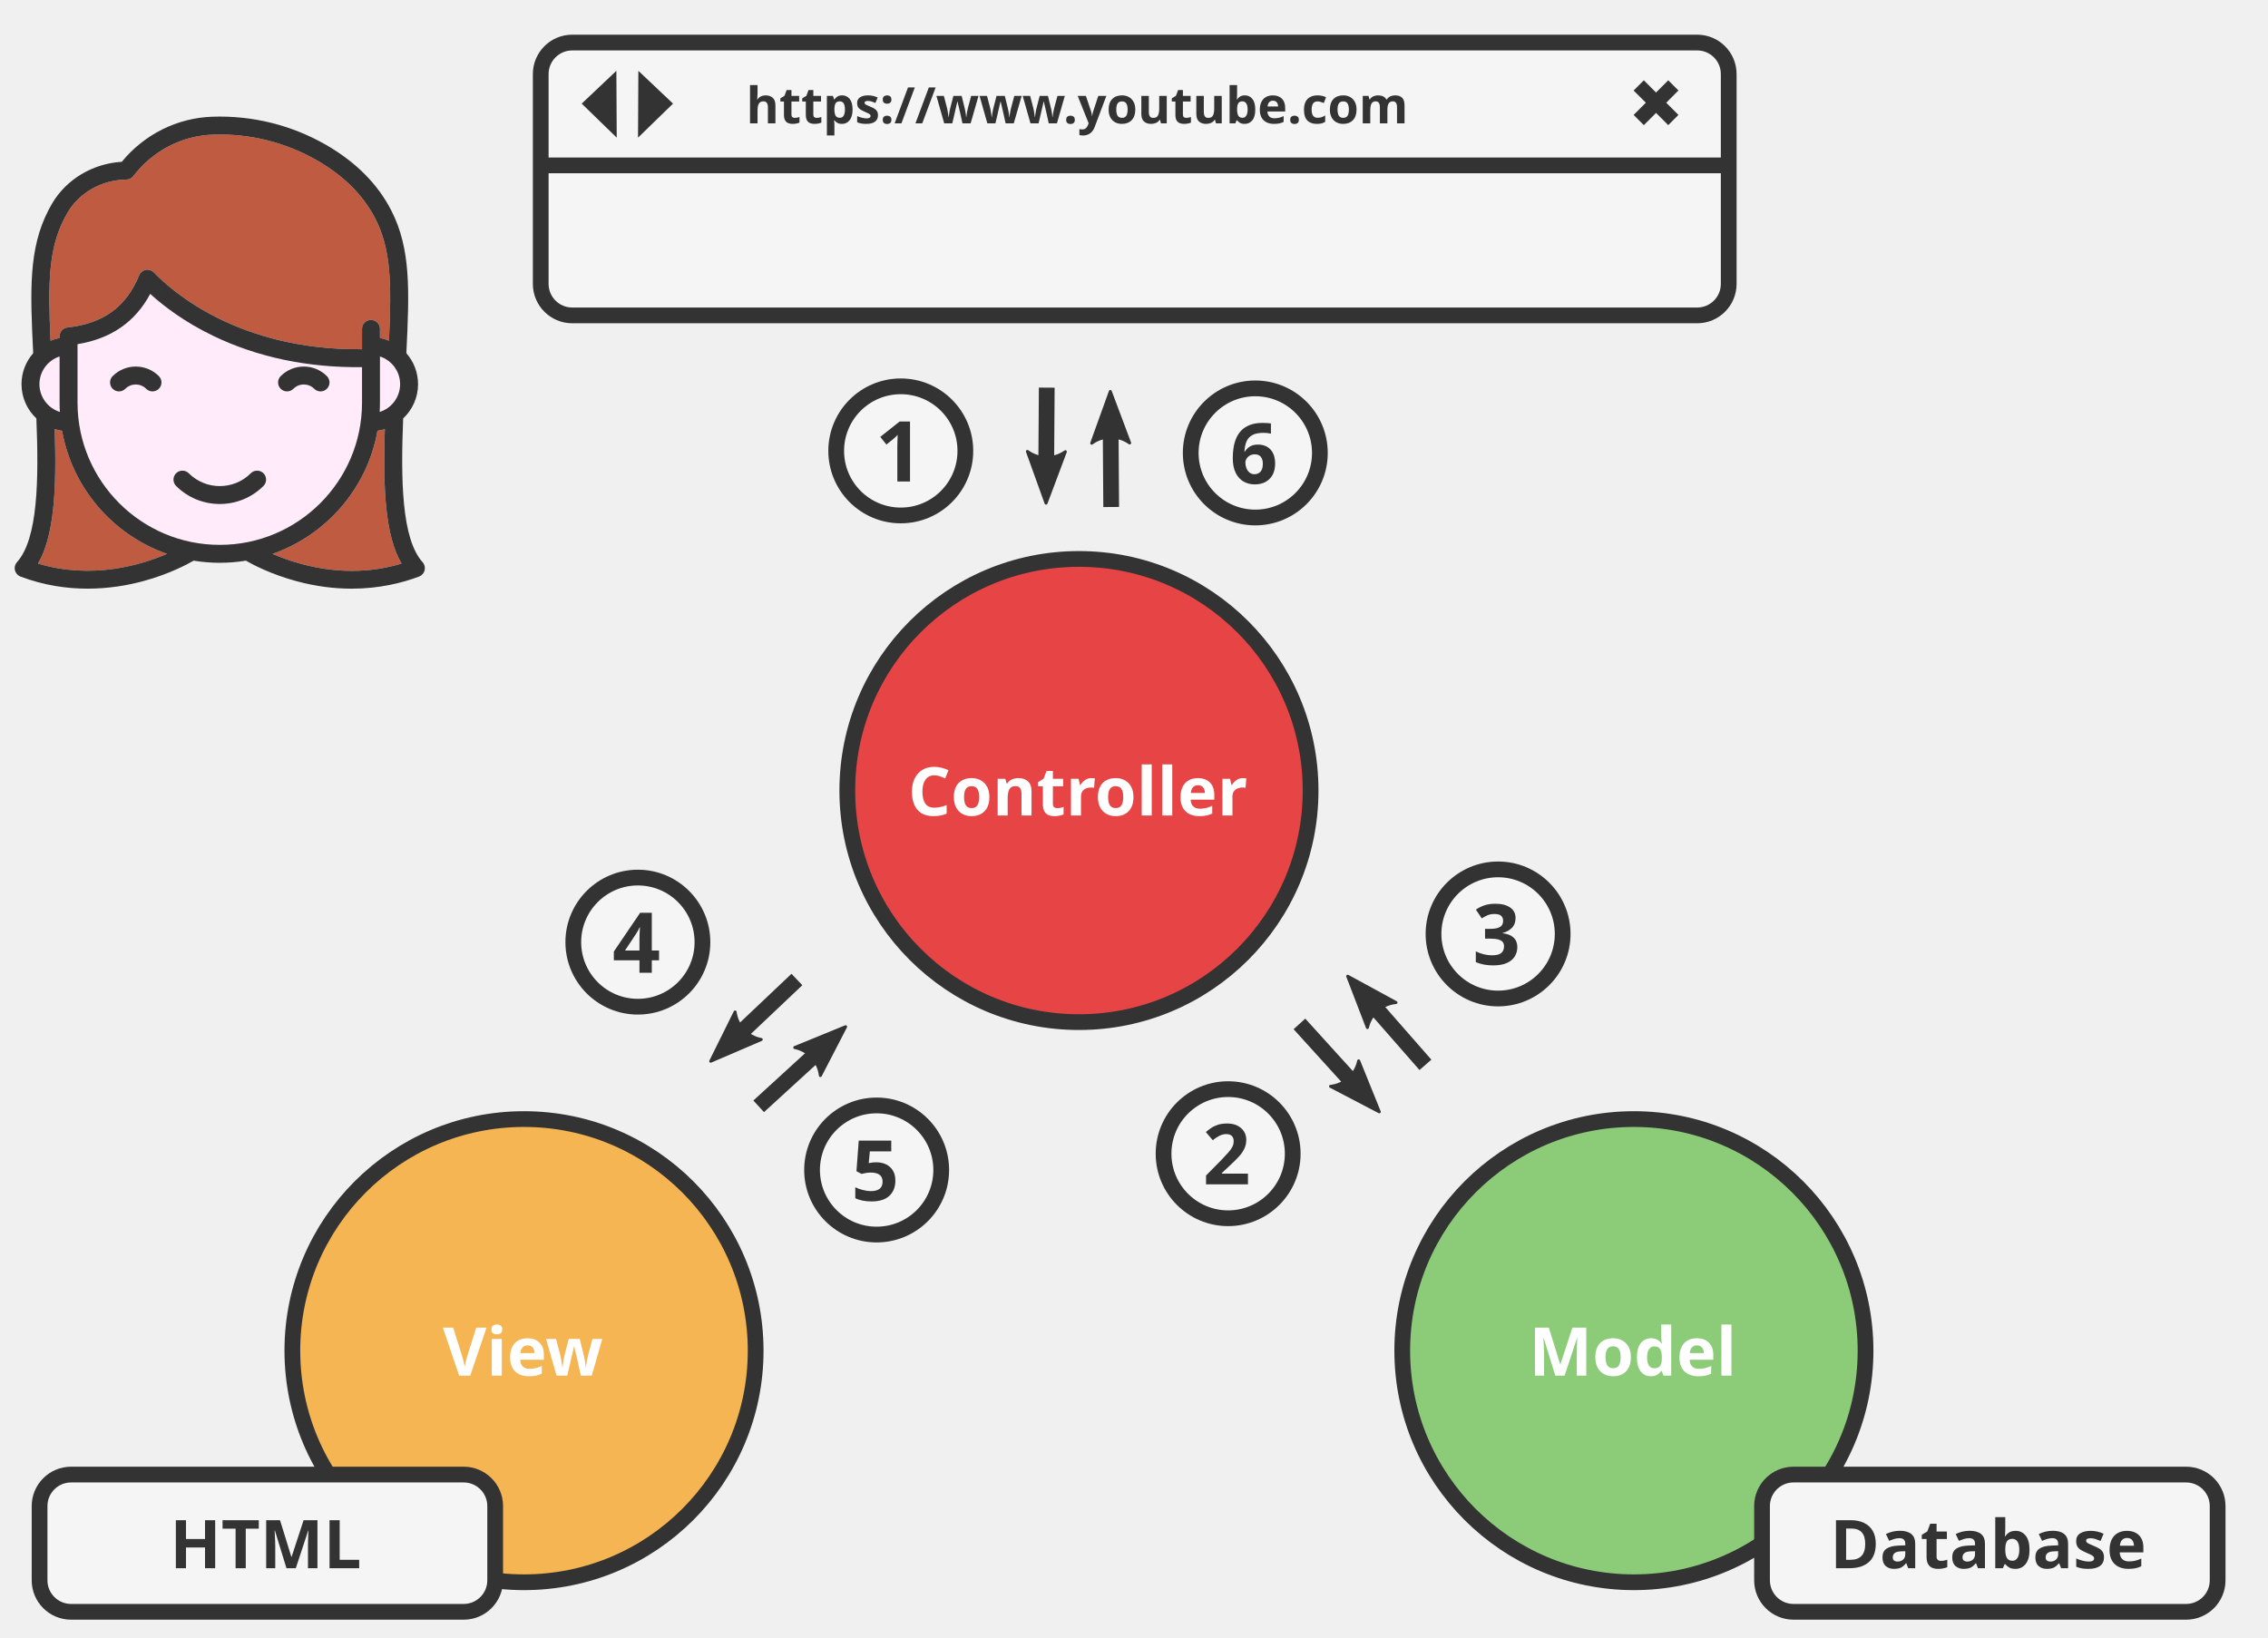
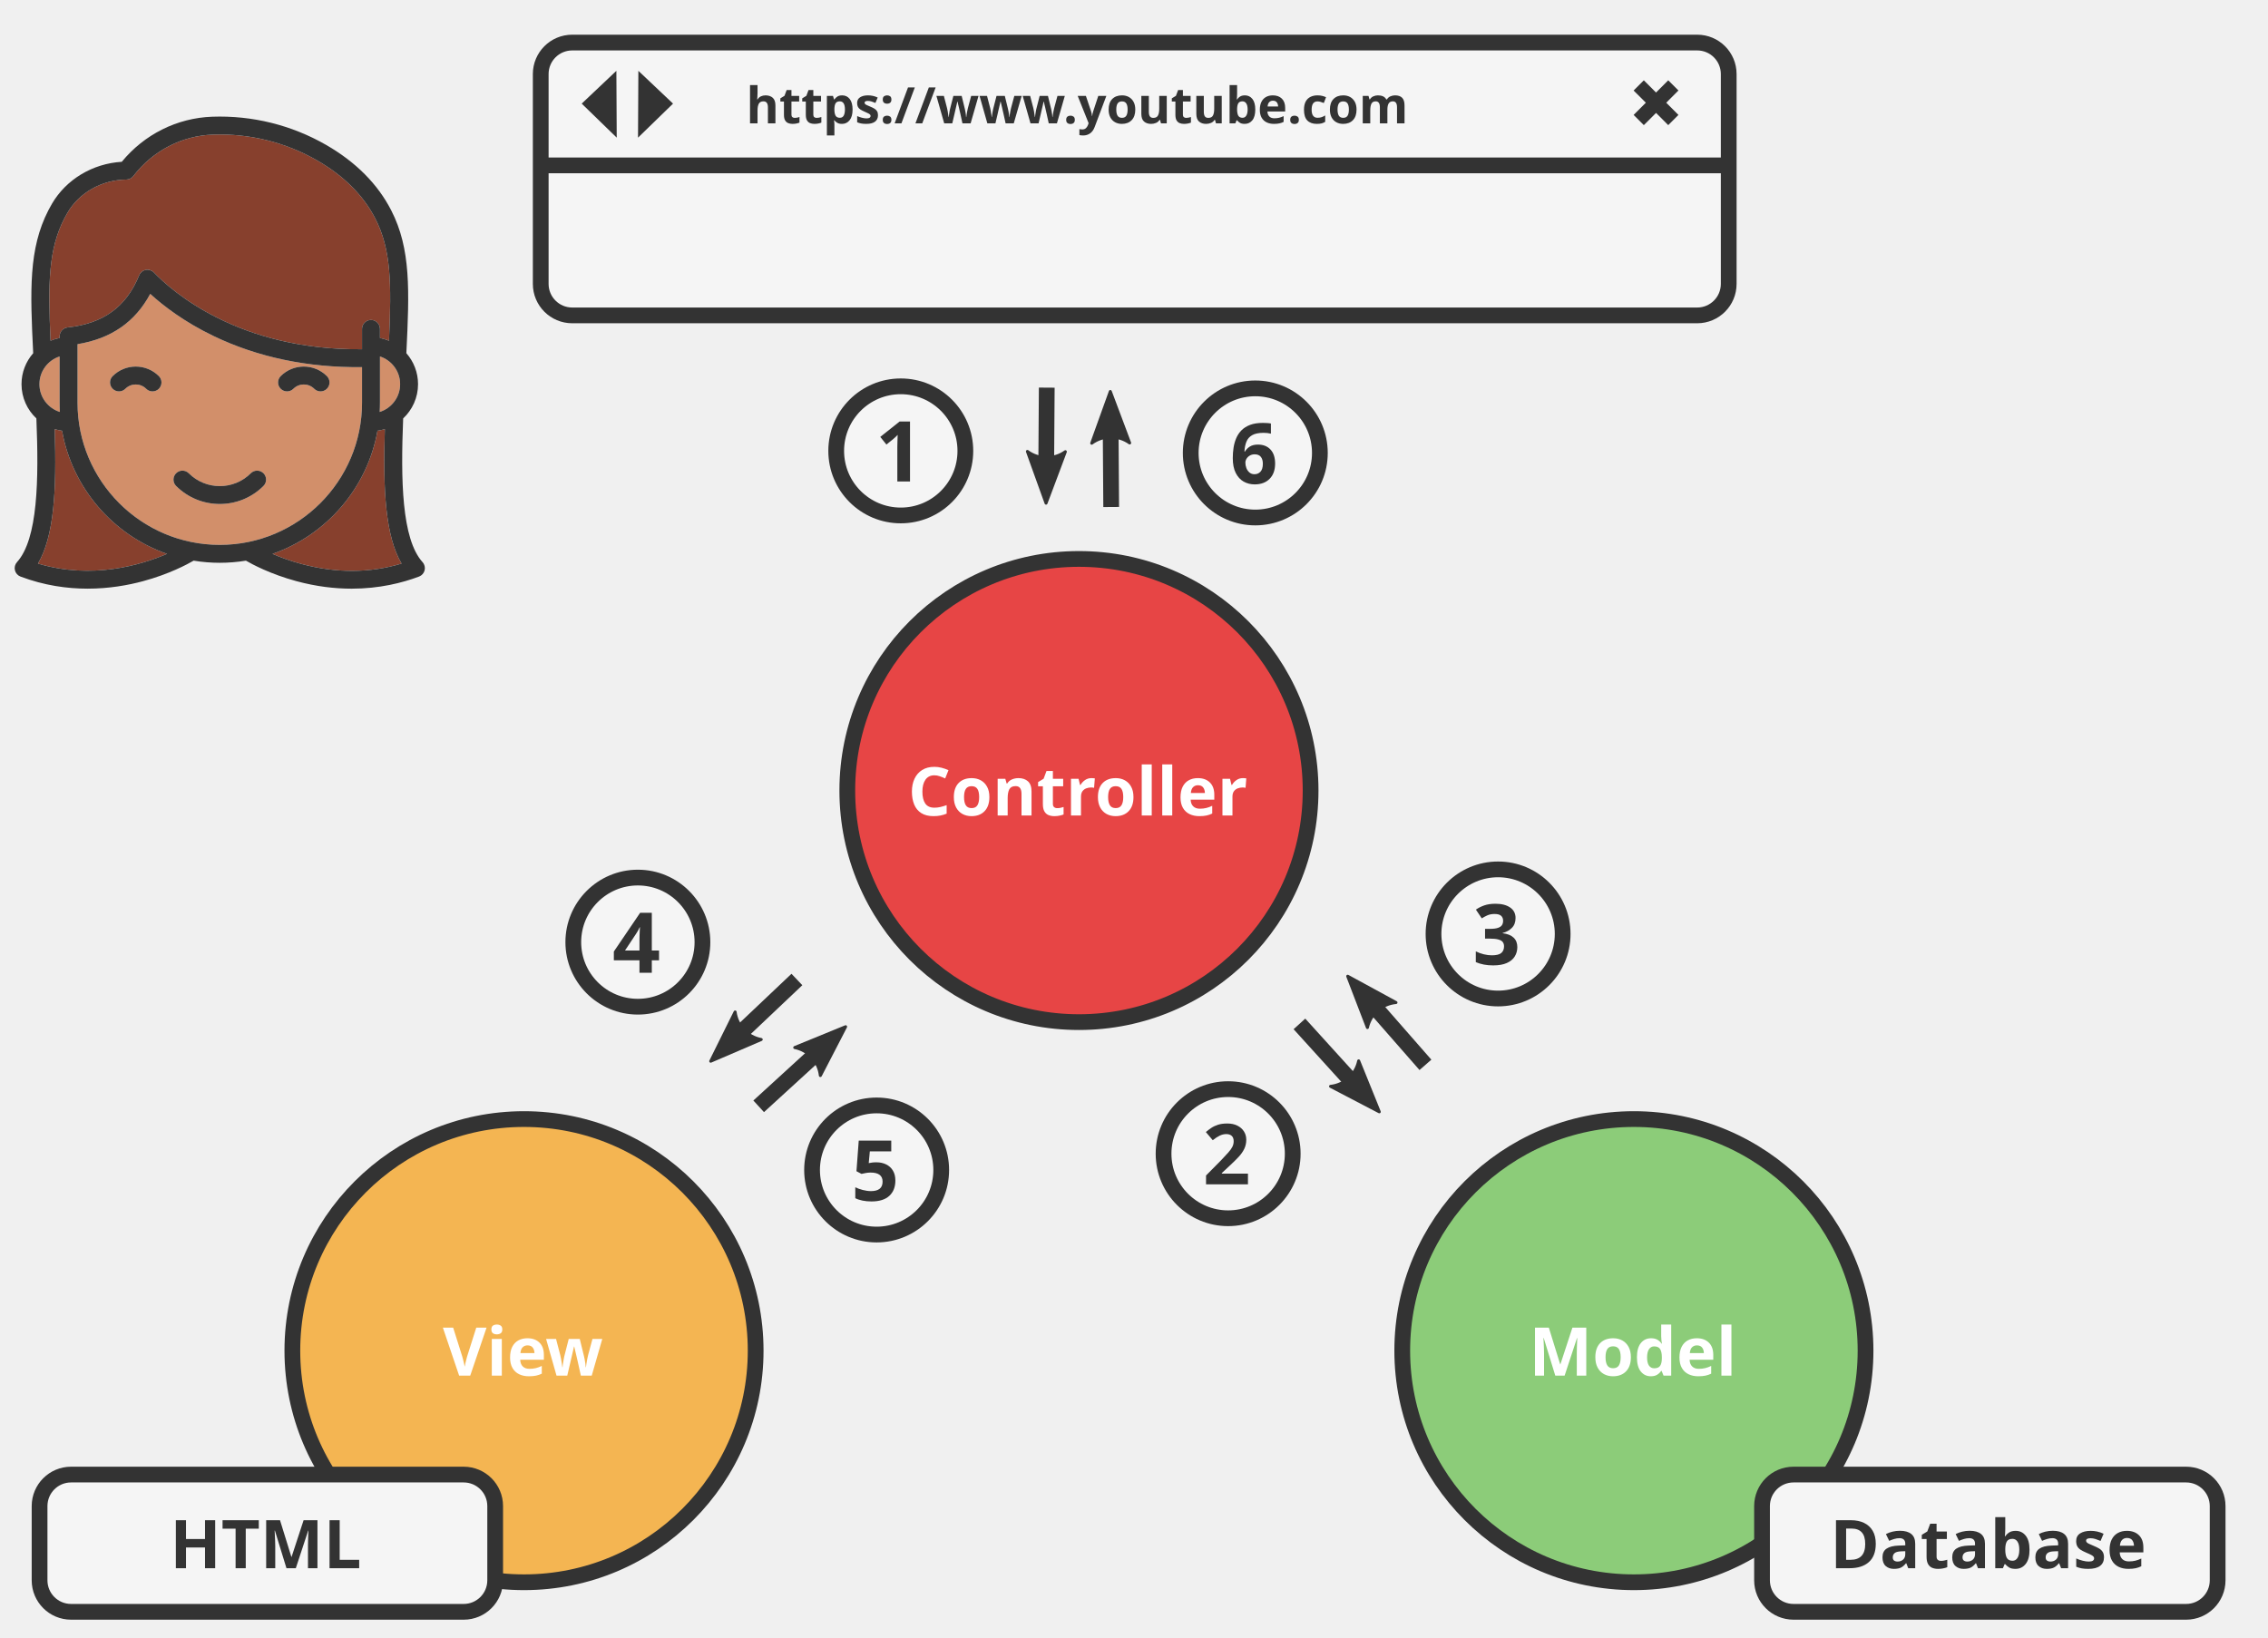
<svg xmlns="http://www.w3.org/2000/svg" viewBox="0 0 360 260" width="360" height="260">
  <defs>
    <marker id="f" orient="auto" overflow="visible">
      <path d="M-1.926-1.21L1.352-.005l-3.278 1.206a2.05 2.05 0 0 0 0-2.411z" fill="#333" fill-rule="evenodd" stroke="#333" stroke-width=".188" stroke-linejoin="round" />
    </marker>
    <marker orient="auto" id="e" overflow="visible">
      <path d="M-1.926-1.21L1.352-.005l-3.278 1.206a2.05 2.05 0 0 0 0-2.411z" fill="#333" fill-rule="evenodd" stroke="#333" stroke-width=".188" stroke-linejoin="round" />
    </marker>
    <marker orient="auto" id="d" overflow="visible">
      <path d="M-1.926-1.21L1.352-.005l-3.278 1.206a2.05 2.05 0 0 0 0-2.411z" fill="#333" fill-rule="evenodd" stroke="#333" stroke-width=".188" stroke-linejoin="round" />
    </marker>
    <marker id="c" orient="auto" overflow="visible">
      <path d="M-1.926-1.21L1.352-.005l-3.278 1.206a2.05 2.05 0 0 0 0-2.411z" fill="#333" fill-rule="evenodd" stroke="#333" stroke-width=".188" stroke-linejoin="round" />
    </marker>
    <marker id="b" orient="auto" overflow="visible">
      <path d="M-1.926-1.21L1.352-.005l-3.278 1.206a2.05 2.05 0 0 0 0-2.411z" fill="#333" fill-rule="evenodd" stroke="#333" stroke-width=".188" stroke-linejoin="round" />
    </marker>
    <marker orient="auto" id="a" overflow="visible">
      <path d="M-1.926-1.21L1.352-.005l-3.278 1.206a2.05 2.05 0 0 0 0-2.411z" fill="#333" fill-rule="evenodd" stroke="#333" stroke-width=".188" stroke-linejoin="round" />
    </marker>
  </defs>
  <g transform="matrix(.1778 0 0 .1778 13.63 -139.805)">
-     <path d="M262.546 1104.61c10.43 3.39 18 13.19 18 24.74 0 11.64-7.68 21.51-18.25 24.82.16-2.75.25-5.52.25-8.31v-39.71-.32zM-23.454 1145.86c0 2.79.09 5.56.25 8.31-10.56-3.31-18.25-13.18-18.25-24.82 0-11.55 7.57-21.35 18-24.74zM215.166 1122.15c-11.36-11.36-29.86-11.36-41.22 0a7.997 7.997 0 0 0 0 11.32c3.12 3.12 8.19 3.12 11.31 0 5.13-5.13 13.47-5.13 18.6 0a7.974 7.974 0 0 0 5.65 2.34c2.05 0 4.1-.78 5.66-2.34a7.997 7.997 0 0 0 0-11.32zm-101.29-35.85c39.49 19.01 84.09 28.38 132.67 27.86v31.7c0 70.03-56.97 127-127 127s-127-56.97-127-127v-52.22c30-4.94 51.37-19.71 64.91-44.91 11.52 10.51 30.16 24.93 56.42 37.57zm44.67 133.94a8.015 8.015 0 0 0 0-11.32 8.015 8.015 0 0 0-11.32 0c-15.26 15.27-40.1 15.27-55.36 0-3.13-3.12-8.19-3.12-11.31 0a7.997 7.997 0 0 0 0 11.32c10.75 10.75 24.87 16.12 38.99 16.12 14.12 0 28.24-5.37 39-16.12zm-93.39-86.77a8.015 8.015 0 0 0 0-11.32c-11.37-11.36-29.86-11.36-41.23 0a8.015 8.015 0 0 0 0 11.32c3.12 3.12 8.19 3.12 11.31 0 5.13-5.13 13.47-5.13 18.6 0a7.98 7.98 0 0 0 5.66 2.34c2.05 0 4.09-.78 5.66-2.34z" fill="#ffebfa" />
-     <path d="M-21.254 1170.94c9.1 51.23 45.57 93.1 93.7 109.94-23.15 9.96-66.96 23.16-115.2 8.67 14.27-24.35 16.74-64.83 14.93-120.06 2.12.65 4.32 1.14 6.57 1.45zM266.906 1169.49c-1.81 55.24.66 95.72 14.93 120.07-28.25 8.54-58.18 8.68-89.12.41a189.117 189.117 0 0 1-26.1-9.08c48.14-16.83 84.63-58.71 93.73-109.95 2.25-.31 4.44-.8 6.56-1.45zM258.356 981.42c14.16 27.58 14.58 57.58 12.26 109.13a41.368 41.368 0 0 0-8.07-2.43v-8.13c0-4.42-3.58-8-8-8s-8 3.58-8 8v18.17c-110.2 1.17-169.85-51.91-185.77-68.51a8.012 8.012 0 0 0-7.27-2.33 8.036 8.036 0 0 0-5.91 4.82c-11.62 28.28-31.93 43.07-63.92 46.56a7.994 7.994 0 0 0-7.13 7.95v1.47c-2.8.54-5.5 1.36-8.08 2.43-2.32-51.54-1.9-81.53 12.28-109.13.86-1.68 1.78-3.37 2.74-5 10.53-18.11 30.69-29.52 52.59-29.77h.11c2.43-.05 4.71-1.2 6.18-3.13 17.27-22.52 43.14-36.01 70.98-37 32.72-1.17 64.94 6.81 93.18 23.07 23.74 13.67 41.18 31.1 51.83 51.83z" fill="#bf5b40" />
-     <path d="M300.586 1288.29a8.023 8.023 0 0 1 1.84 7.25 8.036 8.036 0 0 1-4.95 5.6c-14.83 5.6-35.34 10.83-60.22 10.83-14.93 0-31.44-1.88-49.24-6.7-23.2-6.27-39.56-15.07-45.14-18.32a143.55 143.55 0 0 1-46.67 0c-5.58 3.25-21.94 12.05-45.13 18.32-13.35 3.61-30.36 6.69-49.51 6.69-18.44 0-38.86-2.85-59.96-10.82a8.001 8.001 0 0 1-4.94-5.6 7.99 7.99 0 0 1 1.83-7.25c18.74-20.75 19.54-73.63 17.32-128.35-8.16-7.66-13.27-18.54-13.27-30.59 0-10.58 3.94-20.26 10.43-27.65-2.73-55.8-4.18-93.11 13.54-127.59.99-1.93 2.04-3.86 3.14-5.74 12.73-21.88 36.39-36.03 62.39-37.58 20.15-24.52 49.35-39.14 80.73-40.26 35.72-1.28 70.89 7.44 101.73 25.19 26.46 15.23 46 34.88 58.08 58.39 17.7 34.46 16.25 71.78 13.53 127.58 6.48 7.39 10.43 17.07 10.43 27.66 0 12.05-5.11 22.93-13.28 30.6-2.21 54.71-1.42 107.59 17.32 128.34zm-20.04-158.94c0-11.55-7.57-21.35-18-24.74v41.25c0 2.79-.09 5.56-.25 8.31 10.57-3.31 18.25-13.18 18.25-24.82zm-9.93-38.8c2.32-51.55 1.9-81.55-12.26-109.13-10.65-20.73-28.09-38.16-51.83-51.83-28.24-16.26-60.46-24.24-93.18-23.07-27.84.99-53.71 14.48-70.98 37a7.974 7.974 0 0 1-6.18 3.13h-.11c-21.9.25-42.06 11.66-52.59 29.77-.96 1.63-1.88 3.32-2.74 5-14.18 27.6-14.6 57.59-12.28 109.13 2.58-1.07 5.28-1.89 8.08-2.43v-1.47c0-4.08 3.07-7.51 7.13-7.95 31.99-3.49 52.3-18.28 63.92-46.56a8.036 8.036 0 0 1 5.91-4.82c2.66-.5 5.39.37 7.27 2.33 15.92 16.6 75.57 69.68 185.77 68.51v-18.17c0-4.42 3.58-8 8-8s8 3.58 8 8v8.13c2.8.54 5.5 1.36 8.07 2.43zm11.22 199.01c-14.27-24.35-16.74-64.83-14.93-120.07-2.12.65-4.31 1.14-6.56 1.45-9.1 51.24-45.59 93.12-93.73 109.95 6.99 3.02 15.84 6.34 26.1 9.08 30.94 8.27 60.87 8.13 89.12-.41zm-35.29-143.7v-31.7c-48.58.52-93.18-8.85-132.67-27.86-26.26-12.64-44.9-27.06-56.42-37.57-13.54 25.2-34.91 39.97-64.91 44.91v52.22c0 70.03 56.97 127 127 127s127-56.97 127-127zm-174.1 135.02c-48.13-16.84-84.6-58.71-93.7-109.94-2.25-.31-4.45-.8-6.57-1.45 1.81 55.23-.66 95.71-14.93 120.06 48.24 14.49 92.05 1.29 115.2-8.67zm-95.65-126.71c-.16-2.75-.25-5.52-.25-8.31v-41.25c-10.43 3.39-18 13.19-18 24.74 0 11.64 7.69 21.51 18.25 24.82z" fill="#333" />
-     <path d="M215.166 1122.15a7.997 7.997 0 0 1 0 11.32 7.98 7.98 0 0 1-5.66 2.34c-2.04 0-4.09-.78-5.65-2.34-5.13-5.13-13.47-5.13-18.6 0-3.12 3.12-8.19 3.12-11.31 0a7.997 7.997 0 0 1 0-11.32c11.36-11.36 29.86-11.36 41.22 0zM158.546 1208.92a8.015 8.015 0 0 1 0 11.32c-10.76 10.75-24.88 16.12-39 16.12-14.12 0-28.24-5.37-38.99-16.12a7.997 7.997 0 0 1 0-11.32c3.12-3.12 8.18-3.12 11.31 0 15.26 15.27 40.1 15.27 55.36 0a8.015 8.015 0 0 1 11.32 0zM65.156 1122.15a8.015 8.015 0 0 1 0 11.32 7.997 7.997 0 0 1-5.66 2.34c-2.05 0-4.1-.78-5.66-2.34-5.13-5.13-13.47-5.13-18.6 0-3.12 3.12-8.19 3.12-11.31 0a8.015 8.015 0 0 1 0-11.32c11.37-11.36 29.86-11.36 41.23 0z" fill="#333" />
    <rect width="1060.568" height="243.633" x="406.069" y="824.309" rx="28.122" ry="28.122" fill="#f5f5f5" stroke="#333" stroke-width="14.061" />
    <path d="M407.23 933.984h1053.842" fill="none" stroke="#333" stroke-width="14.061" />
    <g transform="translate(-26.367 582.674)">
      <circle cx="912.937" cy="909.545" r="206.806" fill="#e74545" stroke="#333" stroke-width="14.061" />
      <text style="line-height:1.25;text-align:center" x="911.956" y="931.823" font-weight="400" font-size="59.993" font-family="sans-serif" letter-spacing="0" word-spacing="0" text-anchor="middle" fill="#fff" stroke-width="5.624">
        <tspan x="911.956" y="931.823" style="-inkscape-font-specification:'sans-serif Bold';text-align:center" font-weight="700">Controller</tspan>
      </text>
    </g>
    <g transform="translate(-521.79 1082.856)">
      <circle cx="912.937" cy="909.545" r="206.806" fill="#f4b552" stroke="#333" stroke-width="14.061" />
      <text style="line-height:1.25;text-align:center" x="911.956" y="931.823" font-weight="400" font-size="59.993" font-family="sans-serif" letter-spacing="0" word-spacing="0" text-anchor="middle" fill="#fff" stroke-width="5.624">
        <tspan x="911.956" y="931.823" style="-inkscape-font-specification:'sans-serif Bold';text-align:center" font-weight="700">View</tspan>
      </text>
    </g>
    <g transform="translate(469.056 1082.856)">
      <circle cx="912.937" cy="909.545" r="206.806" fill="#8ccc79" stroke="#333" stroke-width="14.061" />
      <text style="line-height:1.25;text-align:center" x="911.956" y="931.823" font-weight="400" font-size="59.993" font-family="sans-serif" letter-spacing="0" word-spacing="0" text-anchor="middle" fill="#fff" stroke-width="5.624">
        <tspan x="911.956" y="931.823" style="-inkscape-font-specification:'sans-serif Bold';text-align:center" font-weight="700">Model</tspan>
      </text>
    </g>
    <g fill="none" stroke="#333" stroke-width="14.061">
      <path d="M733.406 1107.591l-.577 84.158" marker-end="url(#a)" transform="translate(124.419 24.856)" />
      <path d="M790.927 1214.19l-.577-84.157" marker-end="url(#b)" transform="translate(124.419 24.856)" />
    </g>
    <g fill="none" stroke="#333" stroke-width="14.061">
      <path d="M883.417 1645.684l58.48 64.472" marker-end="url(#c)" transform="translate(199.982 54.938)" />
      <path d="M995.905 1682.242l-56.821-64.888" marker-end="url(#d)" transform="translate(199.982 54.938)" />
    </g>
    <g fill="none" stroke="#333" stroke-width="14.061">
      <path d="M573.988 1590.112l-63.198 59.855" marker-end="url(#e)" transform="translate(60.786 70.846)" />
      <path d="M539.861 1703.361l63.65-58.206" marker-end="url(#f)" transform="translate(60.786 70.846)" />
    </g>
    <text style="line-height:1.25;-inkscape-font-specification:'sans-serif, Normal';font-variant-ligatures:normal;font-variant-caps:normal;font-variant-numeric:normal;font-feature-settings:normal;text-align:start" x="589.41" y="896.477" font-weight="400" font-size="44.995" font-family="sans-serif" letter-spacing="0" word-spacing="0" fill="#333" stroke-width="5.624">
      <tspan x="589.41" y="896.477" style="-inkscape-font-specification:'sans-serif, Bold';font-variant-ligatures:normal;font-variant-caps:normal;font-variant-numeric:normal;font-feature-settings:normal;text-align:start" font-weight="700">https://www.youtube.com</tspan>
    </text>
    <path d="M80.923 982.453l-.254 29.678-25.176-14.564z" transform="matrix(.67283 0 0 -1.1006 414.673 1976.84)" fill="#333" stroke="#333" stroke-width="14.061" />
    <path transform="matrix(-.67283 0 0 -1.1006 552.177 1976.84)" d="M80.923 982.453l-.254 29.678-25.176-14.564z" fill="#333" stroke="#333" stroke-width="14.061" />
    <text style="line-height:1.25;-inkscape-font-specification:'sans-serif, Normal';font-variant-ligatures:normal;font-variant-caps:normal;font-variant-numeric:normal;font-feature-settings:normal;text-align:start" x="1376.625" y="899.886" font-weight="400" font-size="59.993" font-family="sans-serif" letter-spacing="0" word-spacing="0" fill="#333" stroke-width="5.624">
      <tspan x="1376.625" y="899.886" style="-inkscape-font-specification:'sans-serif, Normal';font-variant-ligatures:normal;font-variant-caps:normal;font-variant-numeric:normal;font-feature-settings:normal;text-align:start" dx="0">✖</tspan>
    </text>
    <text style="line-height:1.25" x="190.496" y="1624.349" font-weight="400" font-size="224.975" font-family="sans-serif" letter-spacing="0" word-spacing="0" stroke-width="5.624" />
    <g transform="translate(-271.491 10.313)">
      <circle r="57.65" cy="642.868" cx="994.34" transform="translate(4.66 535.749)" fill="#f5f5f5" stroke="#333" stroke-width="14.061" />
      <text y="1205.952" x="997.718" style="line-height:1.25;-inkscape-font-specification:'sans-serif, Normal';font-variant-ligatures:normal;font-variant-caps:normal;font-variant-numeric:normal;font-feature-settings:normal;text-align:center" font-weight="400" font-size="74.992" font-family="sans-serif" letter-spacing="0" word-spacing="0" text-anchor="middle" fill="#333" stroke-width="5.624">
        <tspan style="-inkscape-font-specification:'sans-serif, Bold';font-variant-ligatures:normal;font-variant-caps:normal;font-variant-numeric:normal;font-feature-settings:normal;text-align:center" y="1205.952" x="997.718" font-weight="700">1</tspan>
      </text>
    </g>
    <g transform="translate(20.757 637.894)">
      <circle transform="translate(4.66 535.749)" cx="994.34" cy="642.868" r="57.65" fill="#f5f5f5" stroke="#333" stroke-width="14.061" />
      <text style="line-height:1.25;-inkscape-font-specification:'sans-serif, Normal';font-variant-ligatures:normal;font-variant-caps:normal;font-variant-numeric:normal;font-feature-settings:normal;text-align:center" x="997.718" y="1205.952" font-weight="400" font-size="74.992" font-family="sans-serif" letter-spacing="0" word-spacing="0" text-anchor="middle" fill="#333" stroke-width="5.624">
        <tspan x="997.718" y="1205.952" style="-inkscape-font-specification:'sans-serif, Bold';font-variant-ligatures:normal;font-variant-caps:normal;font-variant-numeric:normal;font-feature-settings:normal;text-align:center" font-weight="700">2</tspan>
      </text>
    </g>
    <g transform="translate(-506.2 448.985)">
      <circle r="57.65" cy="642.868" cx="994.34" transform="translate(4.66 535.749)" fill="#f5f5f5" stroke="#333" stroke-width="14.061" />
      <text y="1205.952" x="997.718" style="line-height:1.25;-inkscape-font-specification:'sans-serif, Normal';font-variant-ligatures:normal;font-variant-caps:normal;font-variant-numeric:normal;font-feature-settings:normal;text-align:center" font-weight="400" font-size="74.992" font-family="sans-serif" letter-spacing="0" word-spacing="0" text-anchor="middle" fill="#333" stroke-width="5.624">
        <tspan style="-inkscape-font-specification:'sans-serif, Bold';font-variant-ligatures:normal;font-variant-caps:normal;font-variant-numeric:normal;font-feature-settings:normal;text-align:center" y="1205.952" x="997.718" font-weight="700">4</tspan>
      </text>
    </g>
    <g transform="translate(261.752 441.666)">
      <circle transform="translate(4.66 535.749)" cx="994.34" cy="642.868" r="57.65" fill="#f5f5f5" stroke="#333" stroke-width="14.061" />
      <text style="line-height:1.25;-inkscape-font-specification:'sans-serif, Normal';font-variant-ligatures:normal;font-variant-caps:normal;font-variant-numeric:normal;font-feature-settings:normal;text-align:center" x="997.718" y="1205.952" font-weight="400" font-size="74.992" font-family="sans-serif" letter-spacing="0" word-spacing="0" text-anchor="middle" fill="#333" stroke-width="5.624">
        <tspan x="997.718" y="1205.952" style="-inkscape-font-specification:'sans-serif, Bold';font-variant-ligatures:normal;font-variant-caps:normal;font-variant-numeric:normal;font-feature-settings:normal;text-align:center" font-weight="700">3</tspan>
      </text>
    </g>
    <g transform="translate(-293.044 652.449)">
      <circle r="57.65" cy="642.868" cx="994.34" transform="translate(4.66 535.749)" fill="#f5f5f5" stroke="#333" stroke-width="14.061" />
      <text y="1205.952" x="997.718" style="line-height:1.25;-inkscape-font-specification:'sans-serif, Normal';font-variant-ligatures:normal;font-variant-caps:normal;font-variant-numeric:normal;font-feature-settings:normal;text-align:center" font-weight="400" font-size="74.992" font-family="sans-serif" letter-spacing="0" word-spacing="0" text-anchor="middle" fill="#333" stroke-width="5.624">
        <tspan style="-inkscape-font-specification:'sans-serif, Bold';font-variant-ligatures:normal;font-variant-caps:normal;font-variant-numeric:normal;font-feature-settings:normal;text-align:center" y="1205.952" x="997.718" font-weight="700">5</tspan>
      </text>
    </g>
    <g transform="translate(-67.484 12.146)">
      <circle r="57.65" cy="1178.617" cx="1111.487" fill="#f5f5f5" stroke="#333" stroke-width="14.061" />
      <text y="1205.952" x="1110.205" style="line-height:1.25;-inkscape-font-specification:'sans-serif, Normal';font-variant-ligatures:normal;font-variant-caps:normal;font-variant-numeric:normal;font-feature-settings:normal;text-align:center" font-weight="400" font-size="74.992" font-family="sans-serif" letter-spacing="0" word-spacing="0" text-anchor="middle" fill="#333" stroke-width="5.624">
        <tspan style="-inkscape-font-specification:'sans-serif, Bold';font-variant-ligatures:normal;font-variant-caps:normal;font-variant-numeric:normal;font-feature-settings:normal;text-align:center" y="1205.952" x="1110.205" font-weight="700">6</tspan>
      </text>
    </g>
-     <g>
-       <g transform="translate(-225.637 1421.8)">
-         <rect ry="28.122" rx="28.122" y="1847.444" x="1641.68" height="122.553" width="406.737" transform="translate(80.341 -1166.197)" fill="#f5f5f5" stroke="#333" stroke-width="14.061" />
-         <text y="764.86" x="1923.837" style="line-height:1.25;text-align:center" font-weight="400" font-size="59.993" font-family="sans-serif" letter-spacing="0" word-spacing="0" text-anchor="middle" fill="#333" stroke-width="5.624">
-           <tspan style="-inkscape-font-specification:'sans-serif Bold';text-align:center" y="764.86" x="1923.837" font-weight="700">Database</tspan>
-         </text>
-       </g>
+     <g transform="translate(-225.637 1421.8)">
+       <rect ry="28.122" rx="28.122" y="1847.444" x="1641.68" height="122.553" width="406.737" transform="translate(80.341 -1166.197)" fill="#f5f5f5" stroke="#333" stroke-width="14.061" />
+       <text y="764.86" x="1923.837" style="line-height:1.25;text-align:center" font-weight="400" font-size="59.993" font-family="sans-serif" letter-spacing="0" word-spacing="0" text-anchor="middle" fill="#333" stroke-width="5.624">
+         <tspan style="-inkscape-font-specification:'sans-serif Bold';text-align:center" y="764.86" x="1923.837" font-weight="700">Database</tspan>
+       </text>
    </g>
-     <g>
-       <g transform="translate(-1763.351 1421.8)">
-         <rect ry="28.122" rx="28.122" y="1847.444" x="1641.68" height="122.553" width="406.737" transform="translate(80.341 -1166.197)" fill="#f5f5f5" stroke="#333" stroke-width="14.061" />
-         <text y="764.86" x="1923.837" style="line-height:1.25;text-align:center" font-weight="400" font-size="59.993" font-family="sans-serif" letter-spacing="0" word-spacing="0" text-anchor="middle" fill="#333" stroke-width="5.624">
-           <tspan style="-inkscape-font-specification:'sans-serif Bold';text-align:center" y="764.86" x="1923.837" font-weight="700">HTML</tspan>
-         </text>
-       </g>
+     <g transform="translate(-1763.351 1421.8)">
+       <rect ry="28.122" rx="28.122" y="1847.444" x="1641.68" height="122.553" width="406.737" transform="translate(80.341 -1166.197)" fill="#f5f5f5" stroke="#333" stroke-width="14.061" />
+       <text y="764.86" x="1923.837" style="line-height:1.25;text-align:center" font-weight="400" font-size="59.993" font-family="sans-serif" letter-spacing="0" word-spacing="0" text-anchor="middle" fill="#333" stroke-width="5.624">
+         <tspan style="-inkscape-font-specification:'sans-serif Bold';text-align:center" y="764.86" x="1923.837" font-weight="700">HTML</tspan>
+       </text>
    </g>
+     <path d="M262.546 1104.61c10.43 3.39 18 13.19 18 24.74 0 11.64-7.68 21.51-18.25 24.82.16-2.75.25-5.52.25-8.31v-39.71-.32zM-23.454 1145.86c0 2.79.09 5.56.25 8.31-10.56-3.31-18.25-13.18-18.25-24.82 0-11.55 7.57-21.35 18-24.74zM215.166 1122.15c-11.36-11.36-29.86-11.36-41.22 0a7.997 7.997 0 0 0 0 11.32c3.12 3.12 8.19 3.12 11.31 0 5.13-5.13 13.47-5.13 18.6 0a7.974 7.974 0 0 0 5.65 2.34c2.05 0 4.1-.78 5.66-2.34a7.997 7.997 0 0 0 0-11.32zm-101.29-35.85c39.49 19.01 84.09 28.38 132.67 27.86v31.7c0 70.03-56.97 127-127 127s-127-56.97-127-127v-52.22c30-4.94 51.37-19.71 64.91-44.91 11.52 10.51 30.16 24.93 56.42 37.57zm44.67 133.94a8.015 8.015 0 0 0 0-11.32 8.015 8.015 0 0 0-11.32 0c-15.26 15.27-40.1 15.27-55.36 0-3.13-3.12-8.19-3.12-11.31 0a7.997 7.997 0 0 0 0 11.32c10.75 10.75 24.87 16.12 38.99 16.12 14.12 0 28.24-5.37 39-16.12zm-93.39-86.77a8.015 8.015 0 0 0 0-11.32c-11.37-11.36-29.86-11.36-41.23 0a8.015 8.015 0 0 0 0 11.32c3.12 3.12 8.19 3.12 11.31 0 5.13-5.13 13.47-5.13 18.6 0a7.98 7.98 0 0 0 5.66 2.34c2.05 0 4.09-.78 5.66-2.34z" fill="#d28f6a" />
+     <path d="M-21.254 1170.94c9.1 51.23 45.57 93.1 93.7 109.94-23.15 9.96-66.96 23.16-115.2 8.67 14.27-24.35 16.74-64.83 14.93-120.06 2.12.65 4.32 1.14 6.57 1.45zM266.906 1169.49c-1.81 55.24.66 95.72 14.93 120.07-28.25 8.54-58.18 8.68-89.12.41a189.117 189.117 0 0 1-26.1-9.08c48.14-16.83 84.63-58.71 93.73-109.95 2.25-.31 4.44-.8 6.56-1.45zM258.356 981.42c14.16 27.58 14.58 57.58 12.26 109.13a41.368 41.368 0 0 0-8.07-2.43v-8.13c0-4.42-3.58-8-8-8s-8 3.58-8 8v18.17c-110.2 1.17-169.85-51.91-185.77-68.51a8.012 8.012 0 0 0-7.27-2.33 8.036 8.036 0 0 0-5.91 4.82c-11.62 28.28-31.93 43.07-63.92 46.56a7.994 7.994 0 0 0-7.13 7.95v1.47c-2.8.54-5.5 1.36-8.08 2.43-2.32-51.54-1.9-81.53 12.28-109.13.86-1.68 1.78-3.37 2.74-5 10.53-18.11 30.69-29.52 52.59-29.77h.11c2.43-.05 4.71-1.2 6.18-3.13 17.27-22.52 43.14-36.01 70.98-37 32.72-1.17 64.94 6.81 93.18 23.07 23.74 13.67 41.18 31.1 51.83 51.83z" fill="#87402d" />
+     <path d="M300.586 1288.29a8.023 8.023 0 0 1 1.84 7.25 8.036 8.036 0 0 1-4.95 5.6c-14.83 5.6-35.34 10.83-60.22 10.83-14.93 0-31.44-1.88-49.24-6.7-23.2-6.27-39.56-15.07-45.14-18.32a143.55 143.55 0 0 1-46.67 0c-5.58 3.25-21.94 12.05-45.13 18.32-13.35 3.61-30.36 6.69-49.51 6.69-18.44 0-38.86-2.85-59.96-10.82a8.001 8.001 0 0 1-4.94-5.6 7.99 7.99 0 0 1 1.83-7.25c18.74-20.75 19.54-73.63 17.32-128.35-8.16-7.66-13.27-18.54-13.27-30.59 0-10.58 3.94-20.26 10.43-27.65-2.73-55.8-4.18-93.11 13.54-127.59.99-1.93 2.04-3.86 3.14-5.74 12.73-21.88 36.39-36.03 62.39-37.58 20.15-24.52 49.35-39.14 80.73-40.26 35.72-1.28 70.89 7.44 101.73 25.19 26.46 15.23 46 34.88 58.08 58.39 17.7 34.46 16.25 71.78 13.53 127.58 6.48 7.39 10.43 17.07 10.43 27.66 0 12.05-5.11 22.93-13.28 30.6-2.21 54.71-1.42 107.59 17.32 128.34zm-20.04-158.94c0-11.55-7.57-21.35-18-24.74v41.25c0 2.79-.09 5.56-.25 8.31 10.57-3.31 18.25-13.18 18.25-24.82zm-9.93-38.8c2.32-51.55 1.9-81.55-12.26-109.13-10.65-20.73-28.09-38.16-51.83-51.83-28.24-16.26-60.46-24.24-93.18-23.07-27.84.99-53.71 14.48-70.98 37a7.974 7.974 0 0 1-6.18 3.13h-.11c-21.9.25-42.06 11.66-52.59 29.77-.96 1.63-1.88 3.32-2.74 5-14.18 27.6-14.6 57.59-12.28 109.13 2.58-1.07 5.28-1.89 8.08-2.43v-1.47c0-4.08 3.07-7.51 7.13-7.95 31.99-3.49 52.3-18.28 63.92-46.56a8.036 8.036 0 0 1 5.91-4.82c2.66-.5 5.39.37 7.27 2.33 15.92 16.6 75.57 69.68 185.77 68.51v-18.17c0-4.42 3.58-8 8-8s8 3.58 8 8v8.13c2.8.54 5.5 1.36 8.07 2.43zm11.22 199.01c-14.27-24.35-16.74-64.83-14.93-120.07-2.12.65-4.31 1.14-6.56 1.45-9.1 51.24-45.59 93.12-93.73 109.95 6.99 3.02 15.84 6.34 26.1 9.08 30.94 8.27 60.87 8.13 89.12-.41zm-35.29-143.7v-31.7c-48.58.52-93.18-8.85-132.67-27.86-26.26-12.64-44.9-27.06-56.42-37.57-13.54 25.2-34.91 39.97-64.91 44.91v52.22c0 70.03 56.97 127 127 127s127-56.97 127-127zm-174.1 135.02c-48.13-16.84-84.6-58.71-93.7-109.94-2.25-.31-4.45-.8-6.57-1.45 1.81 55.23-.66 95.71-14.93 120.06 48.24 14.49 92.05 1.29 115.2-8.67zm-95.65-126.71c-.16-2.75-.25-5.52-.25-8.31v-41.25c-10.43 3.39-18 13.19-18 24.74 0 11.64 7.69 21.51 18.25 24.82z" fill="#333" />
+     <path d="M215.166 1122.15a7.997 7.997 0 0 1 0 11.32 7.98 7.98 0 0 1-5.66 2.34c-2.04 0-4.09-.78-5.65-2.34-5.13-5.13-13.47-5.13-18.6 0-3.12 3.12-8.19 3.12-11.31 0a7.997 7.997 0 0 1 0-11.32c11.36-11.36 29.86-11.36 41.22 0zM158.546 1208.92a8.015 8.015 0 0 1 0 11.32c-10.76 10.75-24.88 16.12-39 16.12-14.12 0-28.24-5.37-38.99-16.12a7.997 7.997 0 0 1 0-11.32c3.12-3.12 8.18-3.12 11.31 0 15.26 15.27 40.1 15.27 55.36 0a8.015 8.015 0 0 1 11.32 0zM65.156 1122.15a8.015 8.015 0 0 1 0 11.32 7.997 7.997 0 0 1-5.66 2.34c-2.05 0-4.1-.78-5.66-2.34-5.13-5.13-13.47-5.13-18.6 0-3.12 3.12-8.19 3.12-11.31 0a8.015 8.015 0 0 1 0-11.32c11.37-11.36 29.86-11.36 41.23 0z" fill="#333" />
  </g>
</svg>
